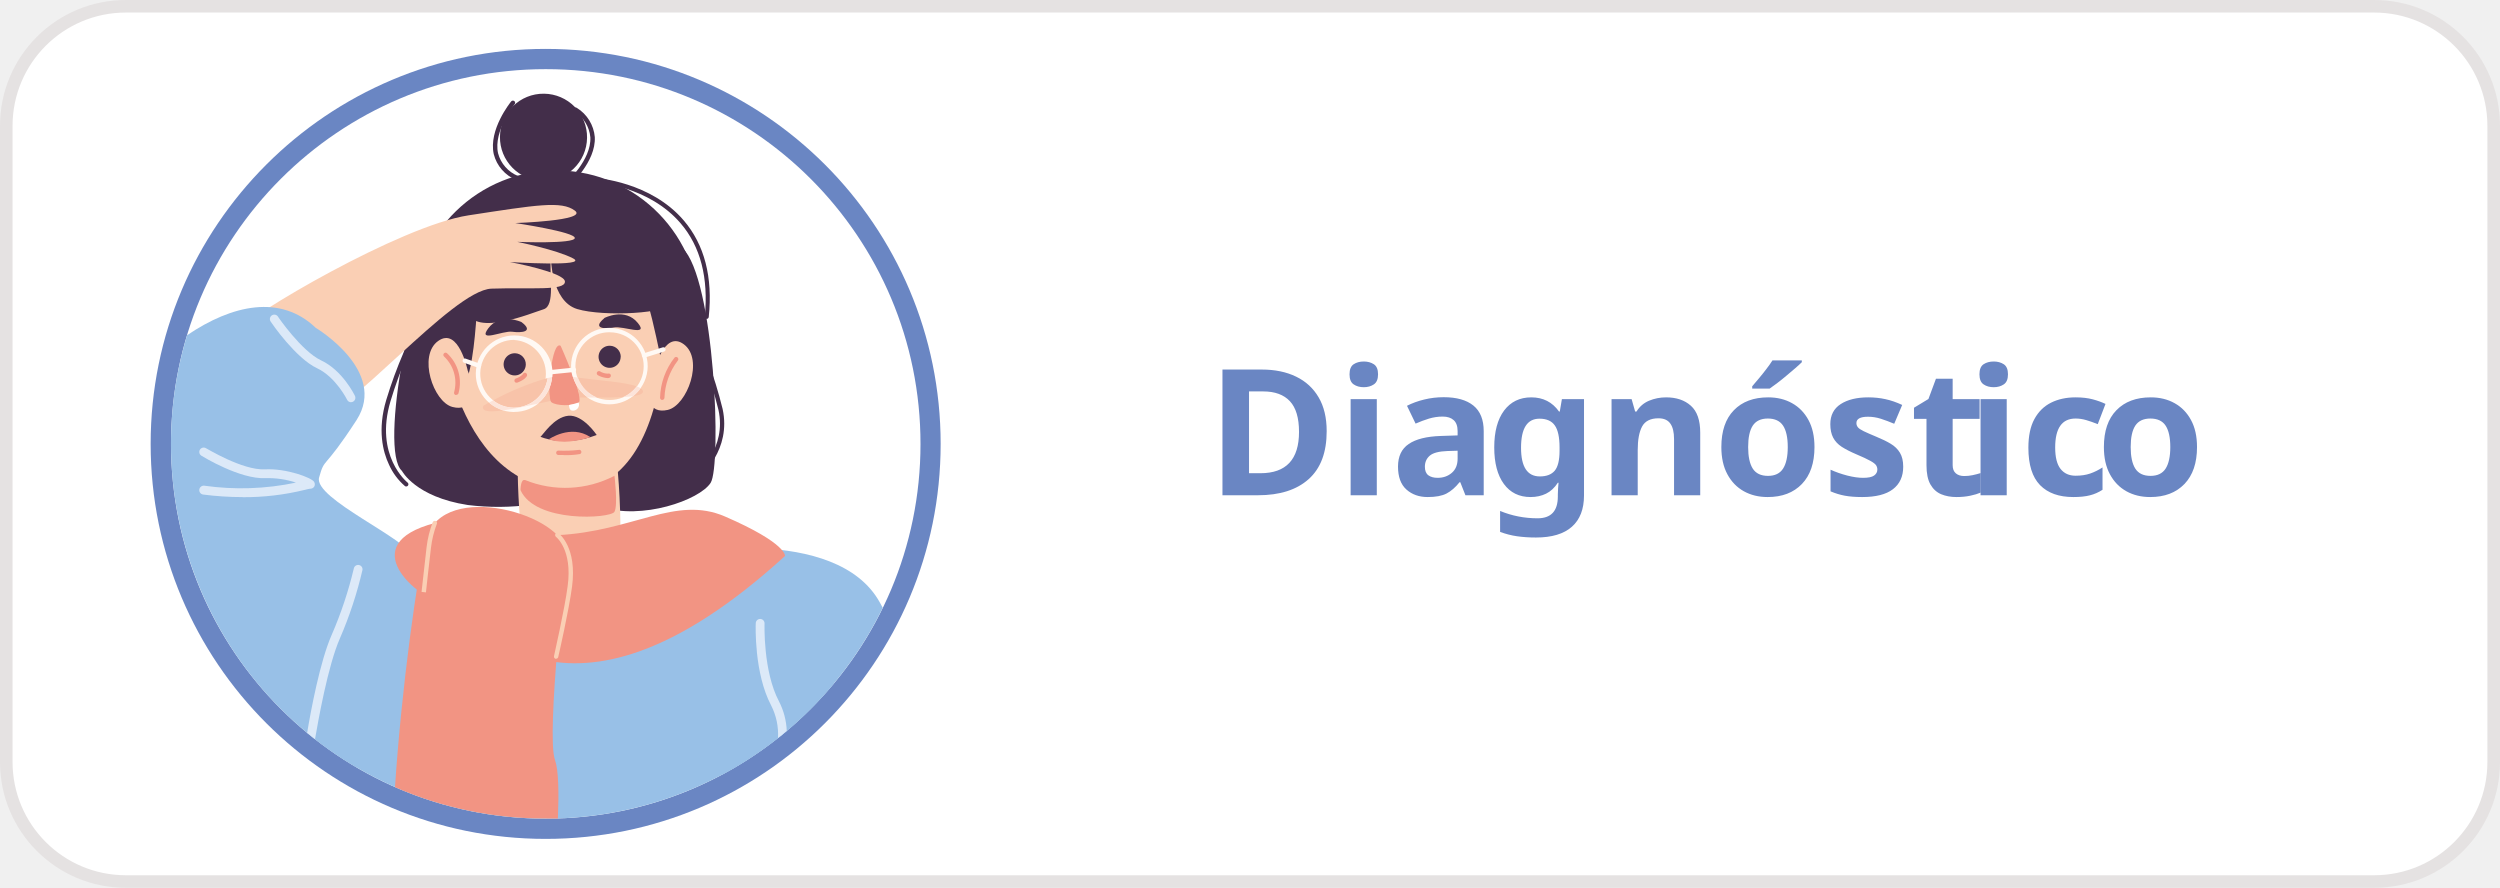
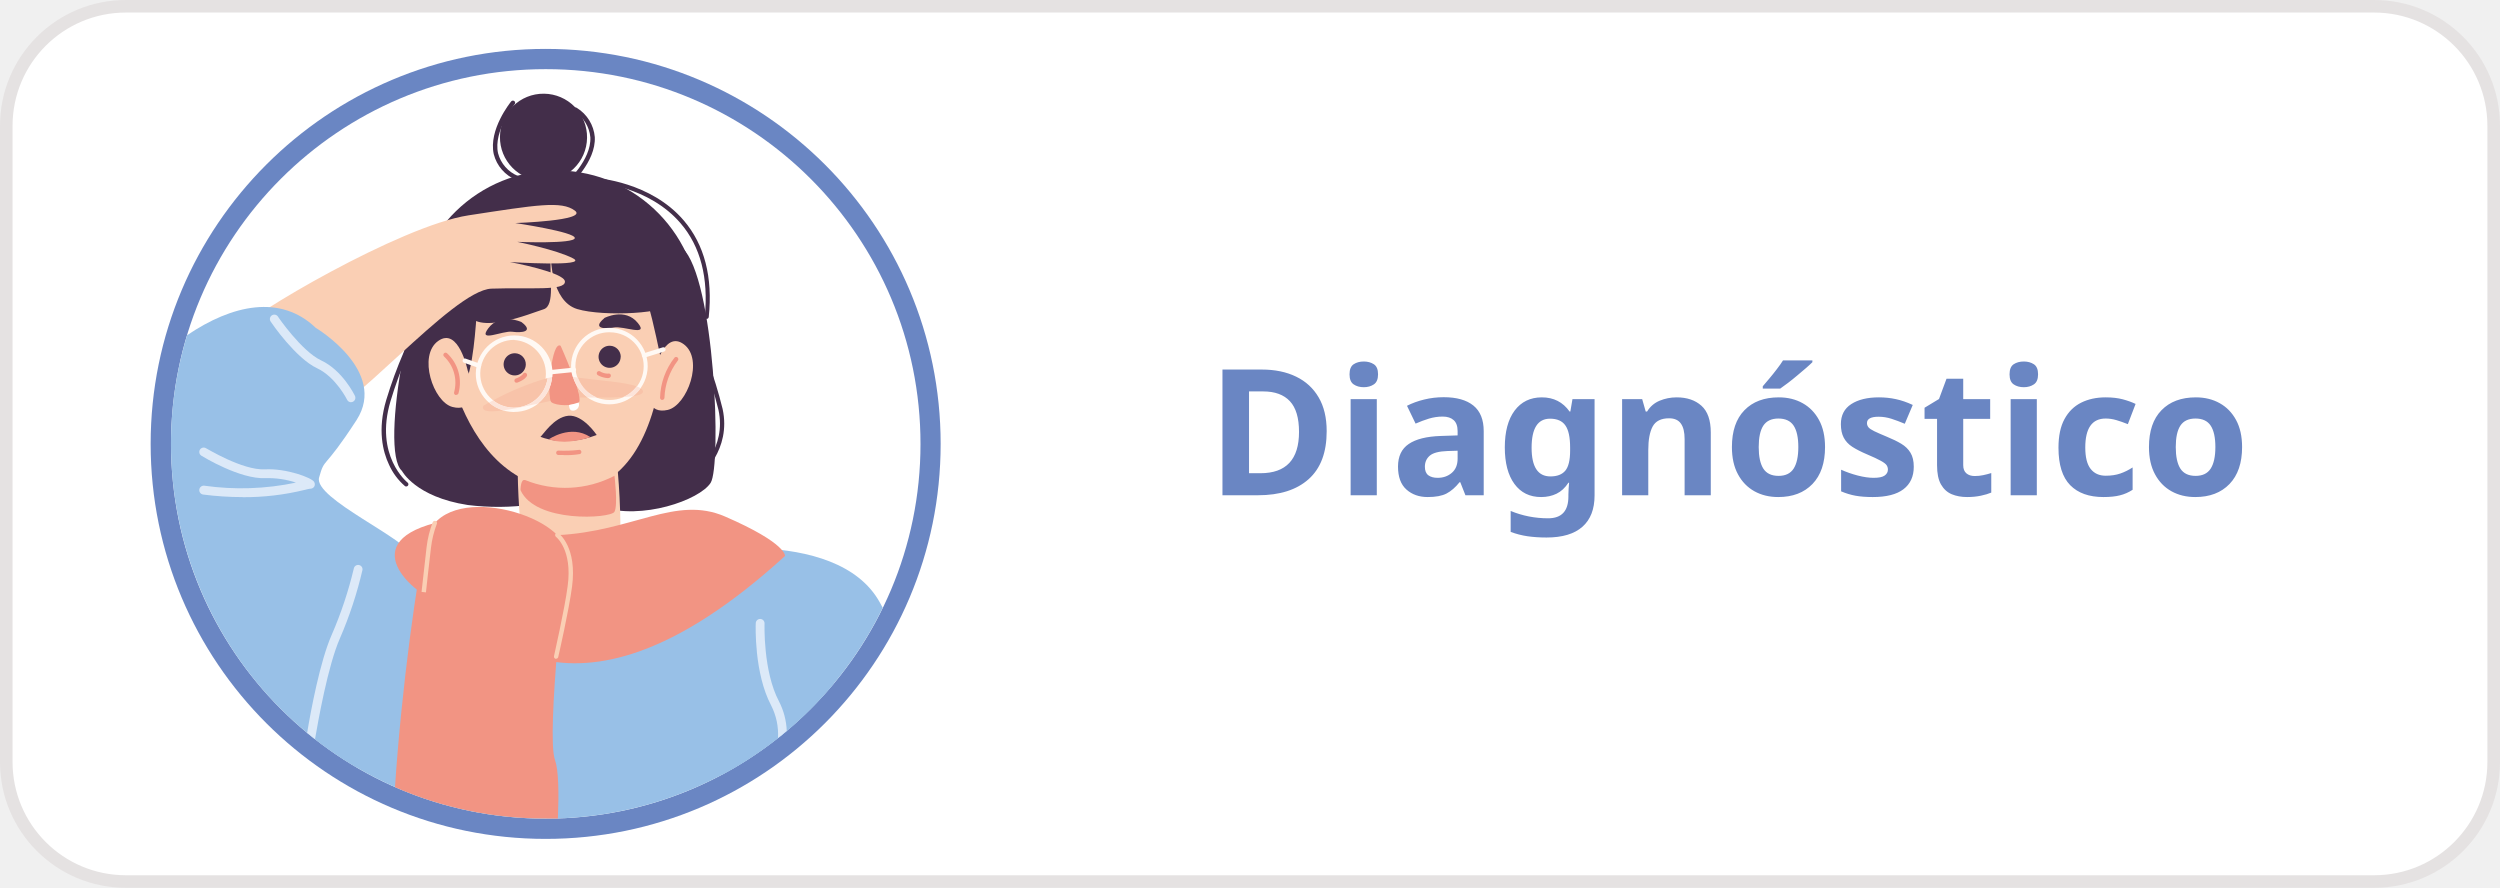
<svg xmlns="http://www.w3.org/2000/svg" viewBox="0 0 500 177.56">
  <defs>
-     <style>.cls-1{fill:#fff;}.cls-2{fill:#e5e2e2;}.cls-12,.cls-3{fill:#6a86c3;}.cls-4{fill:#432e4a;}.cls-5{fill:#facfb4;}.cls-6{fill:#f29483;}.cls-7{fill:#fff9f4;}.cls-8{fill:#f8c3a9;}.cls-9{fill:#fce4da;}.cls-10{fill:#98c0e7;}.cls-11{fill:#dce9f8;}.cls-12{font-size:35.21px;font-family:Ubuntu-Bold, Ubuntu;font-weight:700;}</style>
+     <style>.cls-1{fill:#fff;}.cls-2{fill:#e5e2e2;}.cls-12,.cls-3{fill:#6a86c3;}.cls-4{fill:#432e4a;}.cls-5{fill:#facfb4;}.cls-6{fill:#f29483;}.cls-7{fill:#fff9f4;}.cls-8{fill:#f8c3a9;}.cls-9{fill:#fce4da;}.cls-10{fill:#98c0e7;}.cls-11{fill:#dce9f8;}.cls-12{font-size:35.21px;font-family:'Ubuntu-Bold', 'Ubuntu';font-weight:700;}</style>
  </defs>
  <g id="Capa_2" data-name="Capa 2">
    <g id="home">
      <rect class="cls-1" x="1.25" y="1.26" width="497.49" height="175.05" rx="23.89" />
      <path class="cls-2" d="M474.85,2.51a22.66,22.66,0,0,1,22.63,22.64V152.41a22.66,22.66,0,0,1-22.63,22.64H25.15A22.67,22.67,0,0,1,2.51,152.41V25.15A22.67,22.67,0,0,1,25.15,2.51Zm0-2.51H25.15A25.15,25.15,0,0,0,0,25.15V152.41a25.15,25.15,0,0,0,25.15,25.15h449.7A25.15,25.15,0,0,0,500,152.41V25.15A25.15,25.15,0,0,0,474.85,0Z" />
      <path class="cls-3" d="M188.13,88.78a79,79,0,1,1-79-79,79,79,0,0,1,79,79" />
      <path class="cls-1" d="M184.1,88.78a74.95,74.95,0,1,1-74.94-74.95,74.94,74.94,0,0,1,74.94,75" />
      <path class="cls-4" d="M81.24,97.3a.39.39,0,0,1-.27-.1,12.19,12.19,0,0,1-3.17-4.27c-1.24-2.6-2.33-7-.55-12.94a88.89,88.89,0,0,1,3.48-9.52c1.93-4.63,3.33-8,3.45-15.07a.42.42,0,0,1,.45-.44.45.45,0,0,1,.43.45c-.12,7.26-1.62,10.86-3.51,15.41a83.52,83.52,0,0,0-3.45,9.42c-3.25,10.93,3.34,16.21,3.41,16.27a.44.44,0,0,1,.08.62.46.46,0,0,1-.35.17" />
      <path class="cls-4" d="M117.41,27.57a8.71,8.71,0,1,1-8.59-8.83,8.7,8.7,0,0,1,8.59,8.83" />
      <path class="cls-4" d="M80.39,94.18s2.68,5.21,13.16,6.82a49.07,49.07,0,0,0,13-.11c4.81-.51,9.24-1,13.67.47,8.12,2.73,19.67-1.34,21.9-4.78s.85-40.91-5.65-47S96.6,39,89.56,46.47s-13.84,43.6-9.17,47.71" />
      <path class="cls-4" d="M139.93,63.18a28.71,28.71,0,1,1-28.31-29.09,28.69,28.69,0,0,1,28.31,29.09" />
      <path class="cls-5" d="M87.77,62.27s2,34.81,25.59,35.75,22.4-48.13,13.76-52.6S82.94,42.68,87.77,62.27" />
      <path class="cls-6" d="M112.13,69.16s4.75,10.61,3.61,11.35-4.53.69-5.47-.08,0-12.43,1.86-11.27" />
      <path class="cls-4" d="M105.16,72.91A2.22,2.22,0,1,1,103,70.65a2.21,2.21,0,0,1,2.16,2.26" />
      <path class="cls-4" d="M124.13,71.42A2.21,2.21,0,1,1,122,69.15a2.21,2.21,0,0,1,2.15,2.27" />
      <path class="cls-4" d="M105.87,43.26s-8.34,4.28-9.77,12S96,82.56,87,81.87c0,0-18.24-38.44,18.87-38.61" />
      <path class="cls-4" d="M110.32,43.32c-.75.56,8.72.32,14.3,6.75s7.25,22.82,8.09,23.1,3.7-20.43-2.38-26.49-15.72-6.59-20-3.36" />
      <path class="cls-5" d="M130.71,74.62s2-8.78,6.06-5.76.66,12.21-3.21,13.12-4.89-2.82-2.85-7.36" />
      <path class="cls-5" d="M93.54,74.11s-1.81-8.83-5.9-5.92-1,12.18,2.84,13.2,5-2.68,3.06-7.28" />
      <path class="cls-4" d="M120.85,63.61s4.16-2.2,6.73,1c2.26,2.77-2.89.53-4.79.89s-4.4.2-1.94-1.85" />
      <path class="cls-4" d="M104.29,64.41s-4.26-2-6.67,1.3c-2.11,2.89,2.92.38,4.83.64s4.41,0,1.84-1.94" />
      <path class="cls-4" d="M119.34,87s-2.72-4.11-5.66-3.85-5.19,4-5.59,4.2c0,0,4.59,2.16,11.25-.35" />
      <path class="cls-7" d="M102.81,82.4h-.11a7.65,7.65,0,0,1-7.54-7.75,7.7,7.7,0,0,1,7.65-7.56h.11a7.65,7.65,0,0,1-.11,15.3m0-14.42a6.79,6.79,0,0,0-6.76,6.68,6.76,6.76,0,0,0,6.67,6.86h.09A6.77,6.77,0,0,0,102.9,68Z" />
      <path class="cls-7" d="M121.92,80.87h-.11a7.65,7.65,0,0,1,.11-15.3H122a7.67,7.67,0,0,1,7.54,7.76,7.69,7.69,0,0,1-7.65,7.54m0-14.42A6.77,6.77,0,0,0,121.83,80h.09a6.77,6.77,0,0,0,.1-13.54Z" />
      <path class="cls-7" d="M95.79,73.55a.4.4,0,0,1-.15,0l-2.83-1a.43.43,0,0,1-.26-.56.44.44,0,0,1,.56-.27l2.84,1a.43.43,0,0,1,.26.56.45.45,0,0,1-.42.29" />
      <path class="cls-7" d="M128.81,71.54a.45.45,0,0,1-.42-.31.43.43,0,0,1,.29-.55l3.87-1.21a.44.44,0,0,1,.55.29.43.43,0,0,1-.29.55l-3.87,1.21Z" />
      <path class="cls-4" d="M110.18,51.41s0,8.81,5.26,10.4,18.74.89,18.6-1.27c-1.24-19.43-10.37-18.45-18-20.93-13.37-4.36-24.31,17.48-22.67,22.64s12.93.34,15.34-.39,1.08-6.7,1.47-10.45" />
      <path class="cls-8" d="M126.65,79.22a8.17,8.17,0,0,0,1.49-1.56,1,1,0,0,1,.45.57c.11.5-.67.8-1.94,1m-7.14.29h-.08a6.77,6.77,0,0,1-3.87-4c4.07.57,9.38.87,11.77,1.75a6.93,6.93,0,0,1-2.68,2.14C123.1,79.5,121.28,79.51,119.51,79.51Zm-3.63,0a15.61,15.61,0,0,0-.71-2.7,7.75,7.75,0,0,0,2.4,2.69h-1.69Zm-8.34,1.22a7.64,7.64,0,0,0,2.37-3.15,8.72,8.72,0,0,0,.22,2.59Zm-4.73.78h-.09a6.71,6.71,0,0,1-4.09-1.45,54.08,54.08,0,0,1,10.9-4.47A6.81,6.81,0,0,1,102.81,81.52Zm-4.44.75c-1.32,0-2.05-.31-1.71-1.12,0,0,.41-.24,1.13-.63a7.41,7.41,0,0,0,2.82,1.56A16.35,16.35,0,0,1,98.37,82.27Z" />
      <path class="cls-6" d="M110.13,80.18a8.72,8.72,0,0,1-.22-2.59,7.62,7.62,0,0,0,.52-2.19,11.64,11.64,0,0,1,2.25-.25,6.36,6.36,0,0,1,1.1.09l.8.14a8.22,8.22,0,0,0,.59,1.44,15.61,15.61,0,0,1,.71,2.7c-1,0-2,0-2.62.1a29.74,29.74,0,0,0-3.13.56" />
      <path class="cls-9" d="M100.61,82.08a7.41,7.41,0,0,1-2.82-1.56l.84-.45a6.71,6.71,0,0,0,4.09,1.45h.09a6.81,6.81,0,0,0,6.72-5.92c.31-.08.6-.14.9-.2a7.58,7.58,0,0,1-2.89,5.34c-2.32.52-4.87,1.06-6.93,1.34" />
      <path class="cls-9" d="M124.65,79.41a6.93,6.93,0,0,0,2.68-2.14,3.83,3.83,0,0,1,.81.39,8.17,8.17,0,0,1-1.49,1.56c-.58.09-1.26.15-2,.19m-5.22.1h-1.86a7.75,7.75,0,0,1-2.4-2.69,8.22,8.22,0,0,1-.59-1.44l1,.14A6.77,6.77,0,0,0,119.43,79.51Z" />
      <path class="cls-6" d="M103.32,76.55a.44.44,0,0,1-.41-.27.45.45,0,0,1,.25-.58,3.22,3.22,0,0,0,1.42-.87.42.42,0,0,1,.55-.26.47.47,0,0,1,.27.58c-.06.16-.36.74-1.91,1.37a.34.34,0,0,1-.17,0" />
      <path class="cls-6" d="M121.5,75.62a4.66,4.66,0,0,1-1.9-.56.46.46,0,0,1-.21-.6.45.45,0,0,1,.59-.2,3.07,3.07,0,0,0,1.61.47.43.43,0,0,1,.56.24.47.47,0,0,1-.26.59.89.89,0,0,1-.39.06" />
      <path class="cls-7" d="M110,74.88a.44.44,0,0,1,0-.87l4.74-.49a.44.44,0,0,1,.48.39.44.44,0,0,1-.39.49l-4.74.48Z" />
      <path class="cls-4" d="M103.45,36a.43.43,0,0,1-.19,0,7.6,7.6,0,0,1-4.51-5.17c-1.07-4.9,3.31-10.32,3.49-10.55a.46.46,0,0,1,.63-.06.44.44,0,0,1,.06.62c0,.05-4.3,5.33-3.32,9.81a6.77,6.77,0,0,0,4,4.55.44.44,0,0,1,.21.59.45.45,0,0,1-.4.25" />
      <path class="cls-4" d="M113.53,37.35a.41.41,0,0,1-.33-.15.42.42,0,0,1,0-.61c0-.05,5.1-4.55,4.87-9.14a6.76,6.76,0,0,0-3.23-5.16.44.44,0,0,1-.1-.61.45.45,0,0,1,.62-.11,7.65,7.65,0,0,1,3.6,5.84c.25,5-5,9.64-5.18,9.84a.49.49,0,0,1-.3.1" />
      <path class="cls-4" d="M139.79,95.32a.43.43,0,0,1-.34-.16.43.43,0,0,1,.07-.62c0-.05,5.86-4.9,4.17-12.57a84.39,84.39,0,0,0-3-9.66c-2.08-6-4.24-12.15-4.42-18.14a.44.44,0,0,1,.43-.46.46.46,0,0,1,.45.43c.17,5.85,2.31,12,4.37,17.88a89.24,89.24,0,0,1,3,9.76c1.8,8.21-4.42,13.39-4.49,13.44a.48.48,0,0,1-.28.1" />
      <path class="cls-4" d="M141.36,63.79h0a.45.45,0,0,1-.4-.49c.76-7.72-.86-14-4.83-18.63-6.39-7.48-16.76-8.16-16.87-8.17a.44.44,0,0,1,0-.88c.11,0,10.87.72,17.49,8.47,4.14,4.84,5.83,11.33,5,19.3a.44.44,0,0,1-.44.4" />
      <path class="cls-6" d="M109.74,87.87s4.4-3.09,8.33-.45c0,0-4.58,1.72-8.33.45" />
      <path class="cls-6" d="M112.66,91l-1,0a.44.44,0,0,1-.43-.44.43.43,0,0,1,.45-.44,25.39,25.39,0,0,0,4-.13.44.44,0,0,1,.57.25.44.44,0,0,1-.25.57,16,16,0,0,1-3.26.21" />
      <path class="cls-6" d="M91.24,79h-.12a.44.44,0,0,1-.3-.55,7.18,7.18,0,0,0-2-7.14.44.44,0,1,1,.58-.67,8,8,0,0,1,2.3,8,.43.43,0,0,1-.42.32" />
      <path class="cls-6" d="M132.43,80h0a.45.45,0,0,1-.42-.47,13.63,13.63,0,0,1,2.89-8,.44.44,0,1,1,.65.6,13,13,0,0,0-2.66,7.44.44.44,0,0,1-.44.41" />
      <path class="cls-5" d="M123.57,94.42s1.4,15.7-.46,18.19-13.66.62-16.77,0-3.11-26.6-2.48-24.84c5.18,14.49,19.35,1.67,19.71,6.65" />
      <path class="cls-6" d="M105,96a21.32,21.32,0,0,0,17.89-.84s.74,5.85,0,7.2-15.82,2.31-18.79-4.34c0,0,0-2.31.9-2" />
      <path class="cls-10" d="M166.73,136.76c-1.37-11-3.61-19.5-7.17-22.19-13.57-10.24-73.31-5.12-87.38,3.63-4.62,2.87-7.6,14.74-9.51,29.37a74.94,74.94,0,0,0,104.06-10.81" />
      <path class="cls-6" d="M113.35,110.75S109.17,147,111,152c.72,2,.79,6.61.58,11.7-.8,0-1.61,0-2.41,0A74.64,74.64,0,0,1,79,157.43c1.26-19.32,4.49-43.16,6.38-49.87C88.66,96,113,102.8,113.35,110.75" />
      <path class="cls-5" d="M47.26,66.39s9.05,17.34,15.4,17.5S90.4,58,98.29,57.73s14.67.49,14.7-1.39-11-3.93-11-3.93,15.92,1,12.63-.73-11.18-3.31-11.18-3.31,11.44.46,11.52-.76-11.91-3-11.91-3,14.6-.47,11.93-2.48-7.7-1.14-21.29.94S49.37,63.27,47.26,66.39" />
      <path class="cls-10" d="M63.14,65.56S77.62,74.19,71.32,84C64.6,94.37,65,91.28,63.82,95.5s18,12.41,18.84,16c.69,2.85-4.8,31.15-11.31,42A75,75,0,0,1,37.41,67.05c9.05-6.14,18.71-8.21,25.73-1.49" />
      <path class="cls-10" d="M135.2,110.73s32.09-6.13,40.81,9.84l.54,1A75.33,75.33,0,0,1,144.34,155c1.83-2.69,3.69-4.54,5.38-5.07,8.27-2.59-14.52-39.17-14.52-39.17" />
      <path class="cls-6" d="M157,111.2s.4-2.52-12-7.9c-9.91-4.29-18.41,3-33.54,3.73S97.7,101.81,87,104.6c-16.51,4.3-3.37,15.13,2,16.34S112.1,152.12,157,111.2" />
      <path class="cls-1" d="M113.8,81s0,1,.55,1.11a1.22,1.22,0,0,0,1.39-1.61,15.17,15.17,0,0,1-1.94.5" />
      <path class="cls-11" d="M155.6,147.61a12.75,12.75,0,0,0-1.37-6.52c-3.43-6.47-3.1-16-3.08-16.45a.88.88,0,0,1,1.76.06c0,.1-.32,9.52,2.88,15.56a14.06,14.06,0,0,1,1.56,5.92c-.58.48-1.16,1-1.75,1.43" />
      <path class="cls-11" d="M61.43,146.57c.72-4.34,2.58-14.36,4.93-19.65a79.08,79.08,0,0,0,4.41-13.25.88.88,0,0,1,1.06-.66.87.87,0,0,1,.66,1A79.71,79.71,0,0,1,68,127.63c-2.43,5.49-4.39,16.72-5,20.21-.53-.41-1.06-.84-1.58-1.27" />
      <path class="cls-11" d="M48.51,99.42a62.16,62.16,0,0,1-7.88-.51.89.89,0,0,1-.77-1,.9.9,0,0,1,1-.77,52.87,52.87,0,0,0,18.33-.62,17.78,17.78,0,0,0-6.11-.89c-5.07.24-12.48-4.29-12.79-4.48a.88.88,0,1,1,.92-1.5c.08,0,7.27,4.44,11.77,4.22,4.3-.23,9.38,1.68,9.84,2.5a.92.92,0,0,1,0,1,1,1,0,0,1-.85.38c-.14,0-.55.12-1,.22a51,51,0,0,1-12.46,1.47" />
      <path class="cls-11" d="M70.21,80.45a.87.87,0,0,1-.79-.5s-2.23-4.52-6-6.3c-4.27-2-9.08-9-9.29-9.34a.88.88,0,0,1,1.46-1c0,.07,4.76,6.93,8.58,8.74,4.33,2,6.72,6.92,6.82,7.13a.88.88,0,0,1-.41,1.17.92.92,0,0,1-.39.09" />
      <path class="cls-5" d="M111.23,131.76h-.1a.44.44,0,0,1-.33-.53c0-.1,2.12-9.3,2.73-14,1-7.3-2.3-9.83-2.33-9.86a.45.45,0,0,1-.09-.62.42.42,0,0,1,.61-.09c.15.11,3.73,2.83,2.69,10.68-.62,4.72-2.74,14-2.76,14.06a.43.43,0,0,1-.42.34" />
      <path class="cls-5" d="M85.19,118.48l-.88-.1s.68-5.95,1-8.89a20.8,20.8,0,0,1,1.24-5.06.45.45,0,0,1,.58-.23.43.43,0,0,1,.24.57,19.78,19.78,0,0,0-1.18,4.83c-.36,2.93-1,8.88-1,8.88" />
      <path class="cls-1" d="M157.49,104.13a1.46,1.46,0,0,1-1.3-.83c-1.1-1.86-1.45-2-3.78-1.79-2.09.22-2.85-1.29-3.34-2.29a3.13,3.13,0,0,0-.48-.78c-.38-.34-1.41,0-1.86.21l-.39-.79c.2-.1,1.9-.9,2.84-.08a3.35,3.35,0,0,1,.68,1c.47,1,1,2,2.46,1.82,2.66-.28,3.35,0,4.63,2.21.34.57.66.51,1.67,0,.76-.4,1.92-1,2.7.21l-.74.48c-.31-.48-.6-.41-1.56.09a3.56,3.56,0,0,1-1.53.51" />
-       <text class="cls-12" transform="translate(241.32 99.05)">Dia</text>
-       <text class="cls-12" transform="translate(297.27 99.05)">gnóst</text>
-       <text class="cls-12" transform="translate(393.36 99.05)">ic</text>
-       <text class="cls-12" transform="translate(419.2 99.05)">o</text>
+       <text class="cls-12" transform="translate(241.32 99.05)">Diagnóstico</text>
    </g>
  </g>
</svg>
